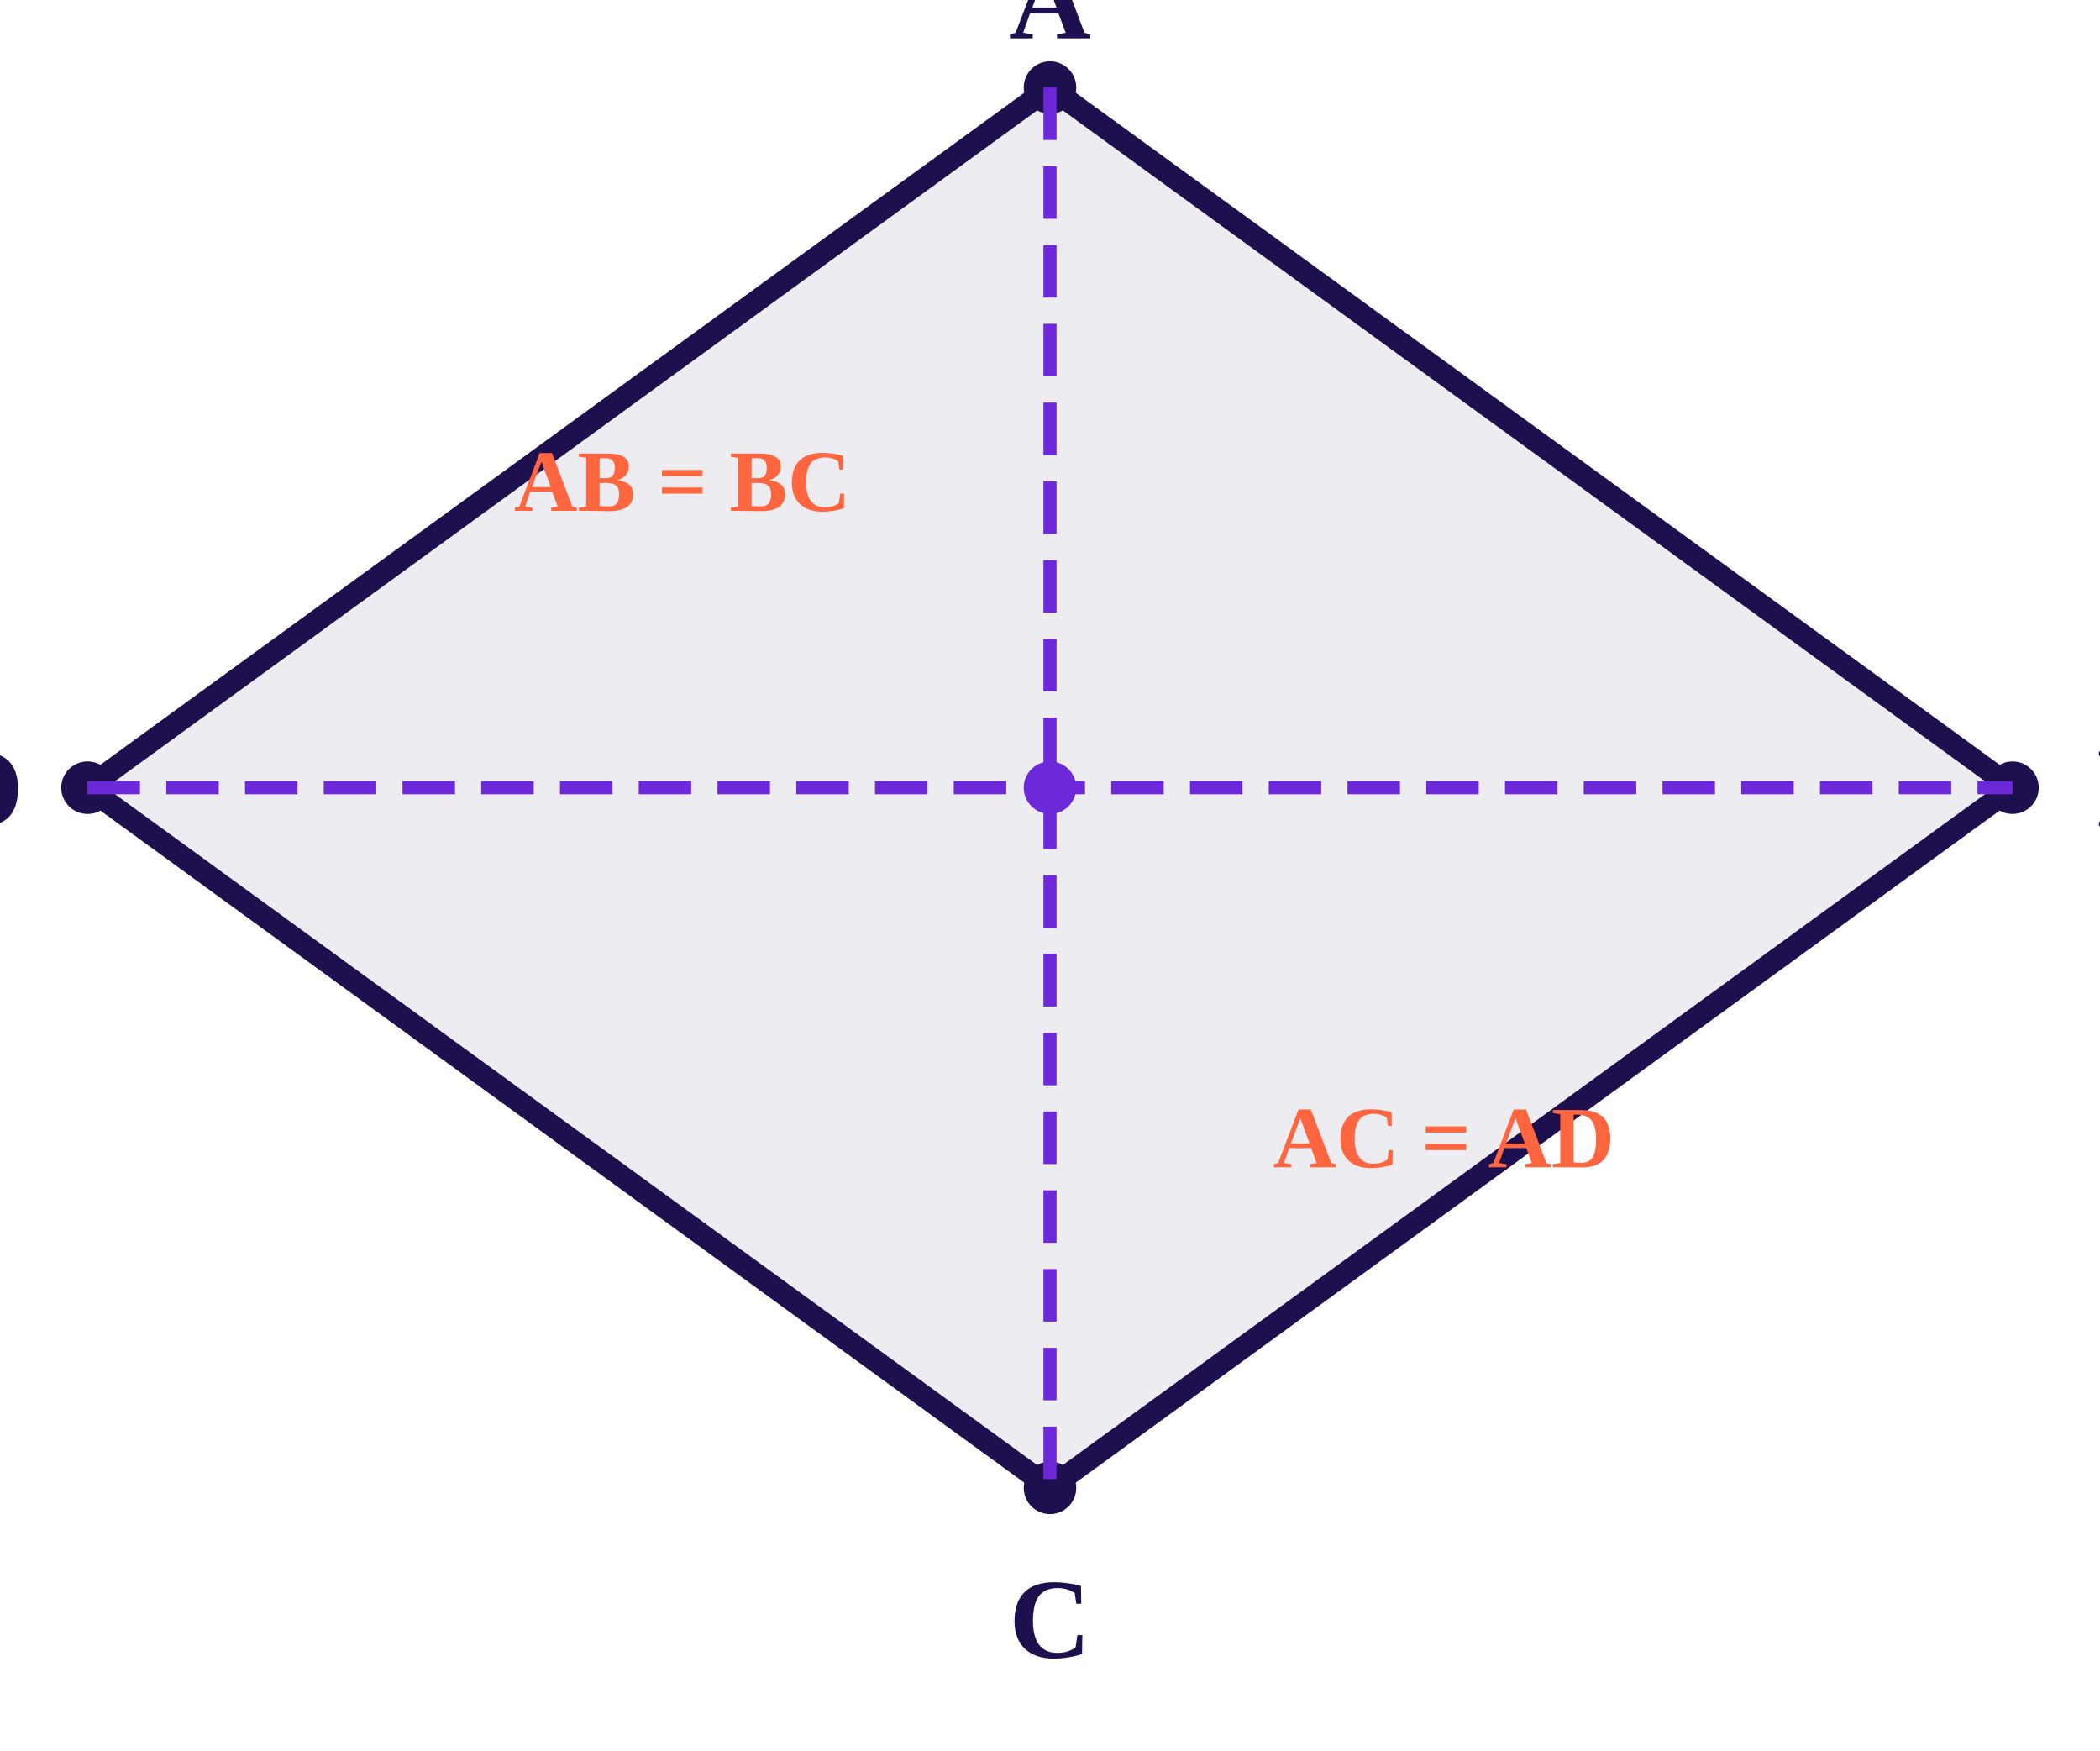
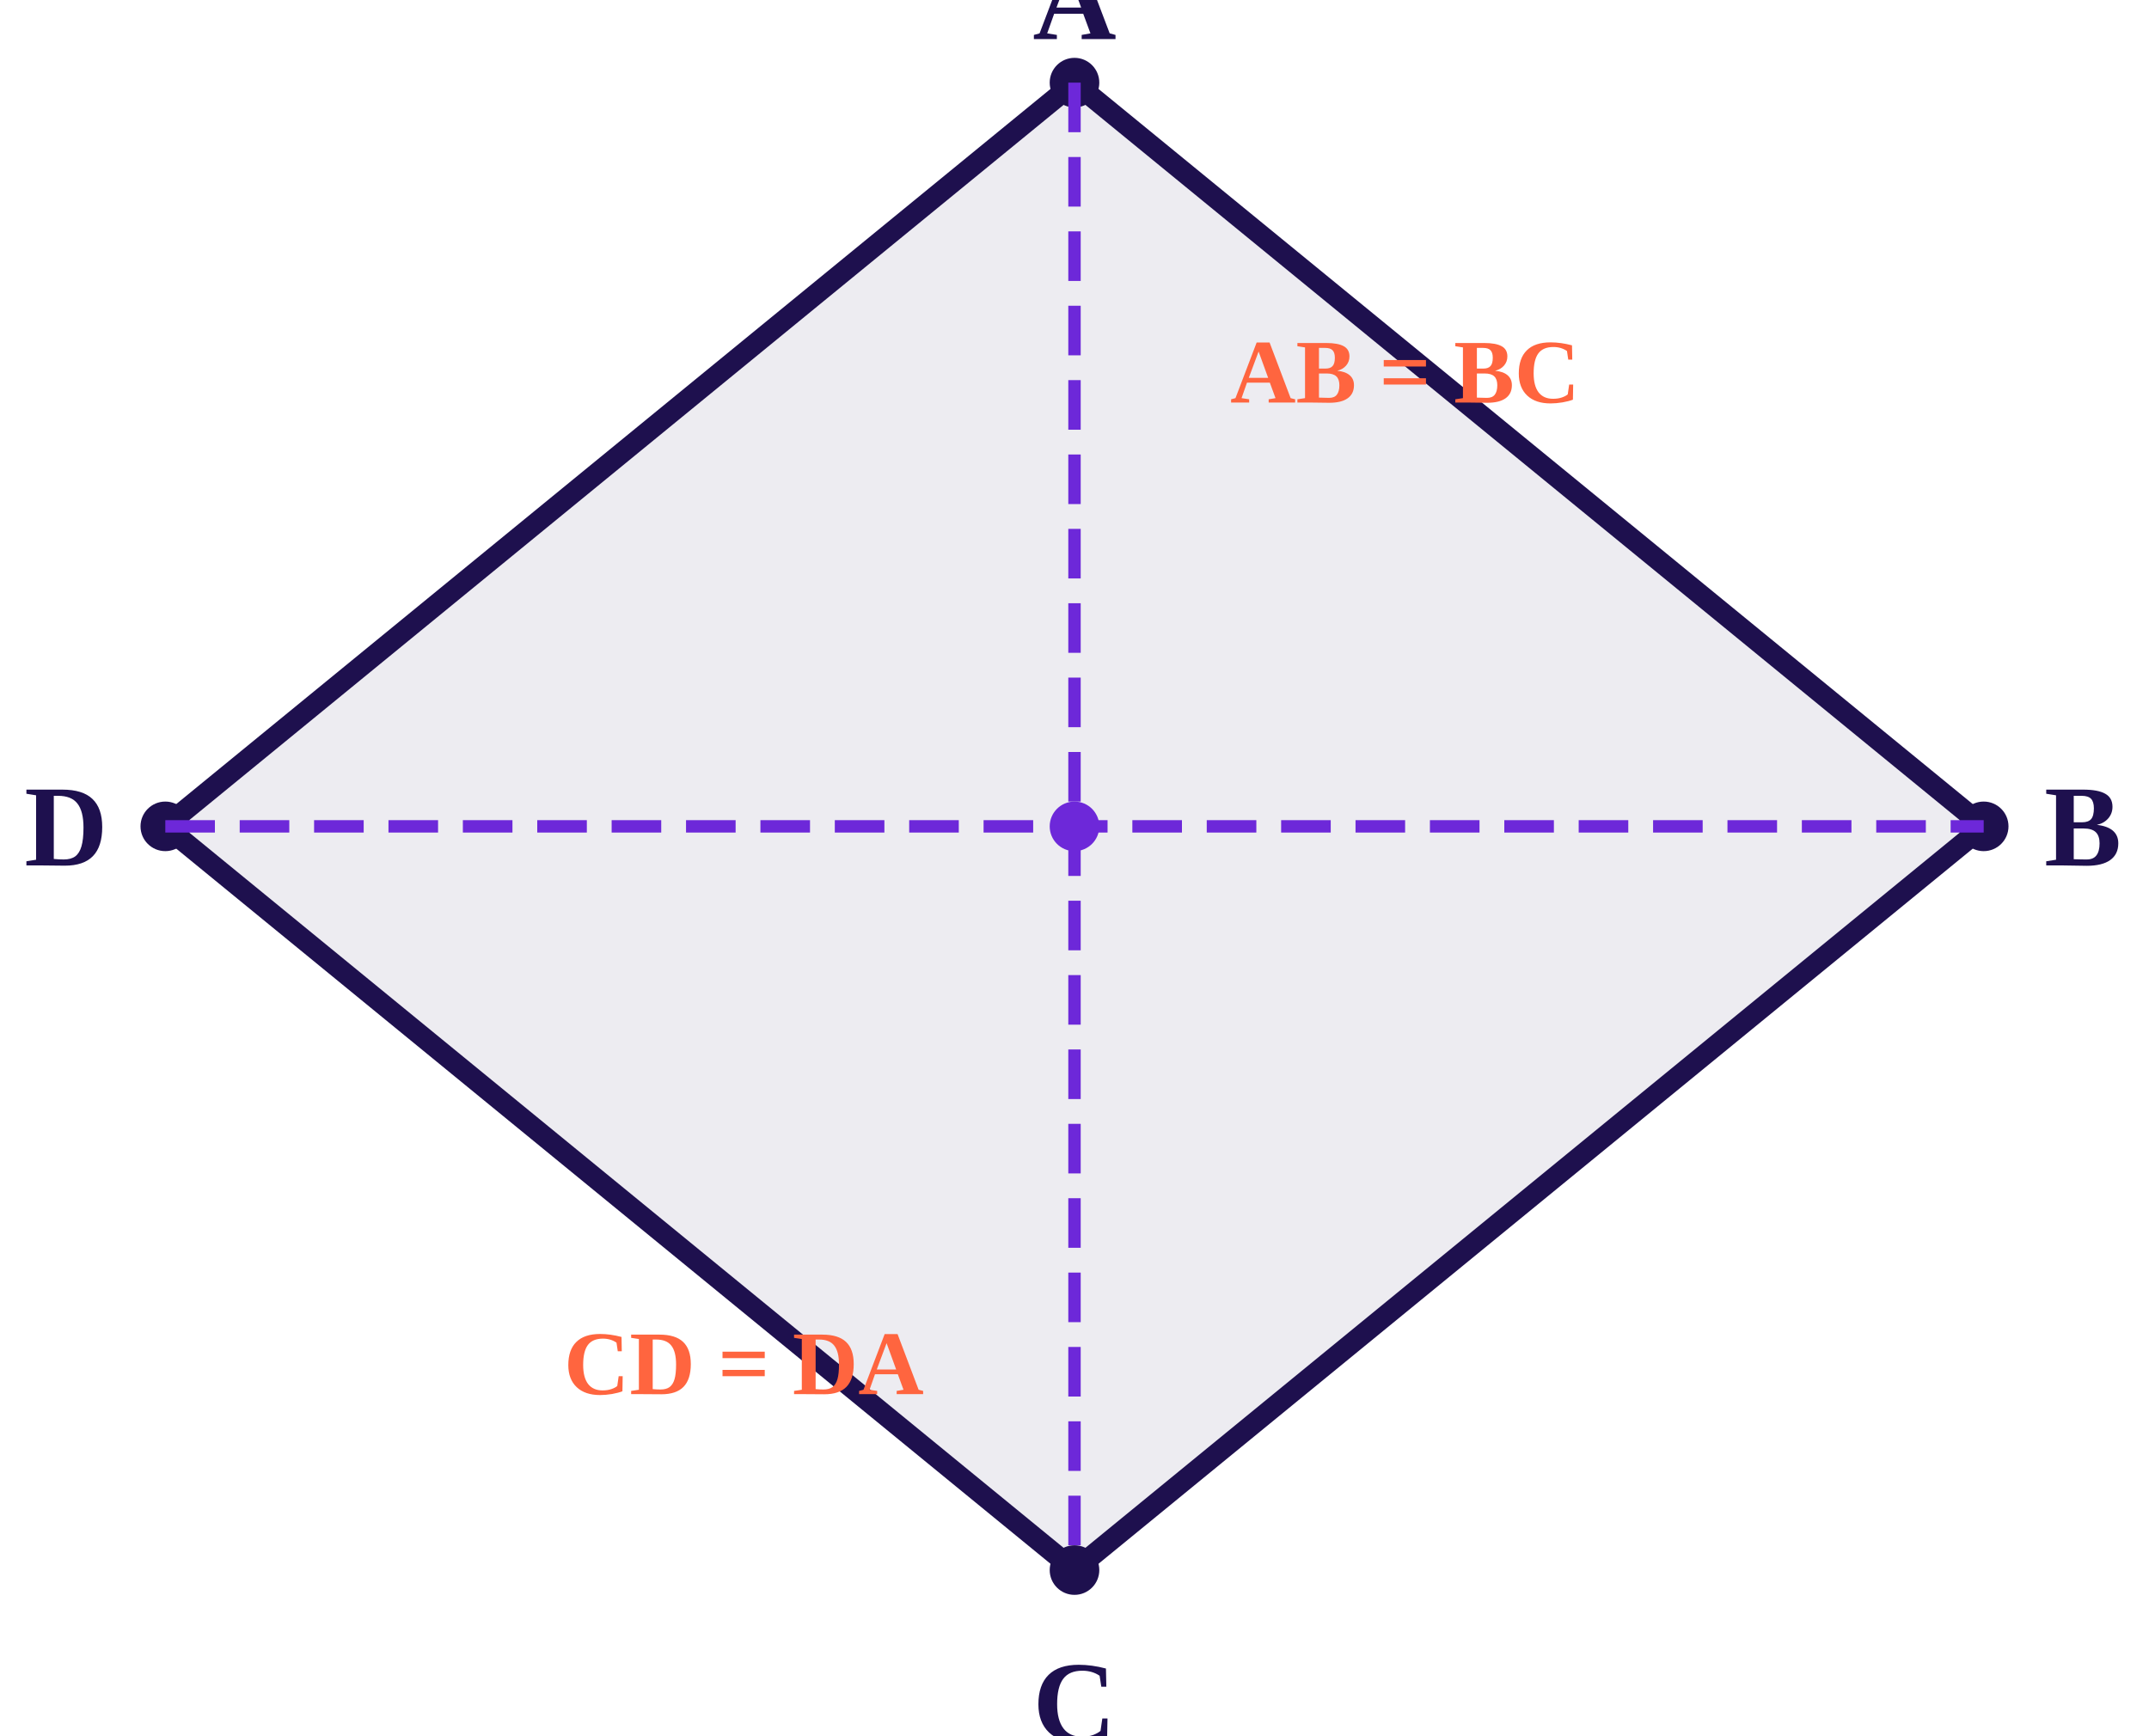
- <svg xmlns="http://www.w3.org/2000/svg" viewBox="0 0 240 200" class="w-full max-w-[220px] mx-auto my-2">
-   <polygon points="120,10 230,90 120,170 10,90" fill="#1E104E" fill-opacity="0.08" stroke="#1E104E" stroke-width="2.5" />
-   <circle cx="120" cy="10" r="3" fill="#1E104E" />
-   <circle cx="230" cy="90" r="3" fill="#1E104E" />
-   <circle cx="120" cy="170" r="3" fill="#1E104E" />
-   <circle cx="10" cy="90" r="3" fill="#1E104E" />
-   <text x="120" y="0" font-size="13" fill="#1E104E" font-weight="bold" text-anchor="middle" dominant-baseline="central">A</text>
-   <text x="244" y="90" font-size="13" fill="#1E104E" font-weight="bold" text-anchor="middle" dominant-baseline="central">B</text>
-   <text x="120" y="185" font-size="13" fill="#1E104E" font-weight="bold" text-anchor="middle" dominant-baseline="central">C</text>
-   <text x="-2" y="90" font-size="13" fill="#1E104E" font-weight="bold" text-anchor="middle" dominant-baseline="central">D</text>
-   <line x1="120" y1="10" x2="120" y2="170" stroke="#6D28D9" stroke-width="1.5" stroke-dasharray="6,3" />
-   <line x1="10" y1="90" x2="230" y2="90" stroke="#6D28D9" stroke-width="1.5" stroke-dasharray="6,3" />
-   <circle cx="120" cy="90" r="3" fill="#6D28D9" />
-   <text x="78" y="55" font-size="10" fill="#FF653F" font-weight="bold" text-anchor="middle" dominant-baseline="central">AB = BC</text>
-   <text x="165" y="130" font-size="10" fill="#FF653F" font-weight="bold" text-anchor="middle" dominant-baseline="central">AC = AD</text>
+ <svg xmlns="http://www.w3.org/2000/svg" viewBox="0 0 260 210" class="w-full max-w-[240px] mx-auto my-2">
+   <polygon points="130,10 240,100 130,190 20,100" fill="#1E104E" fill-opacity="0.08" stroke="#1E104E" stroke-width="2.5" />
+   <circle cx="130" cy="10" r="3" fill="#1E104E" />
+   <circle cx="240" cy="100" r="3" fill="#1E104E" />
+   <circle cx="130" cy="190" r="3" fill="#1E104E" />
+   <circle cx="20" cy="100" r="3" fill="#1E104E" />
+   <text x="130" y="0" font-size="14" fill="#1E104E" font-weight="bold" text-anchor="middle" dominant-baseline="central">A</text>
+   <text x="252" y="100" font-size="14" fill="#1E104E" font-weight="bold" text-anchor="middle" dominant-baseline="central">B</text>
+   <text x="130" y="206" font-size="14" fill="#1E104E" font-weight="bold" text-anchor="middle" dominant-baseline="central">C</text>
+   <text x="8" y="100" font-size="14" fill="#1E104E" font-weight="bold" text-anchor="middle" dominant-baseline="central">D</text>
+   <line x1="130" y1="10" x2="130" y2="190" stroke="#6D28D9" stroke-width="1.5" stroke-dasharray="6,3" />
+   <line x1="20" y1="100" x2="240" y2="100" stroke="#6D28D9" stroke-width="1.5" stroke-dasharray="6,3" />
+   <circle cx="130" cy="100" r="3" fill="#6D28D9" />
+   <text x="170" y="45" font-size="11" fill="#FF653F" font-weight="bold" text-anchor="middle" dominant-baseline="central">AB = BC</text>
+   <text x="90" y="165" font-size="11" fill="#FF653F" font-weight="bold" text-anchor="middle" dominant-baseline="central">CD = DA</text>
</svg>
